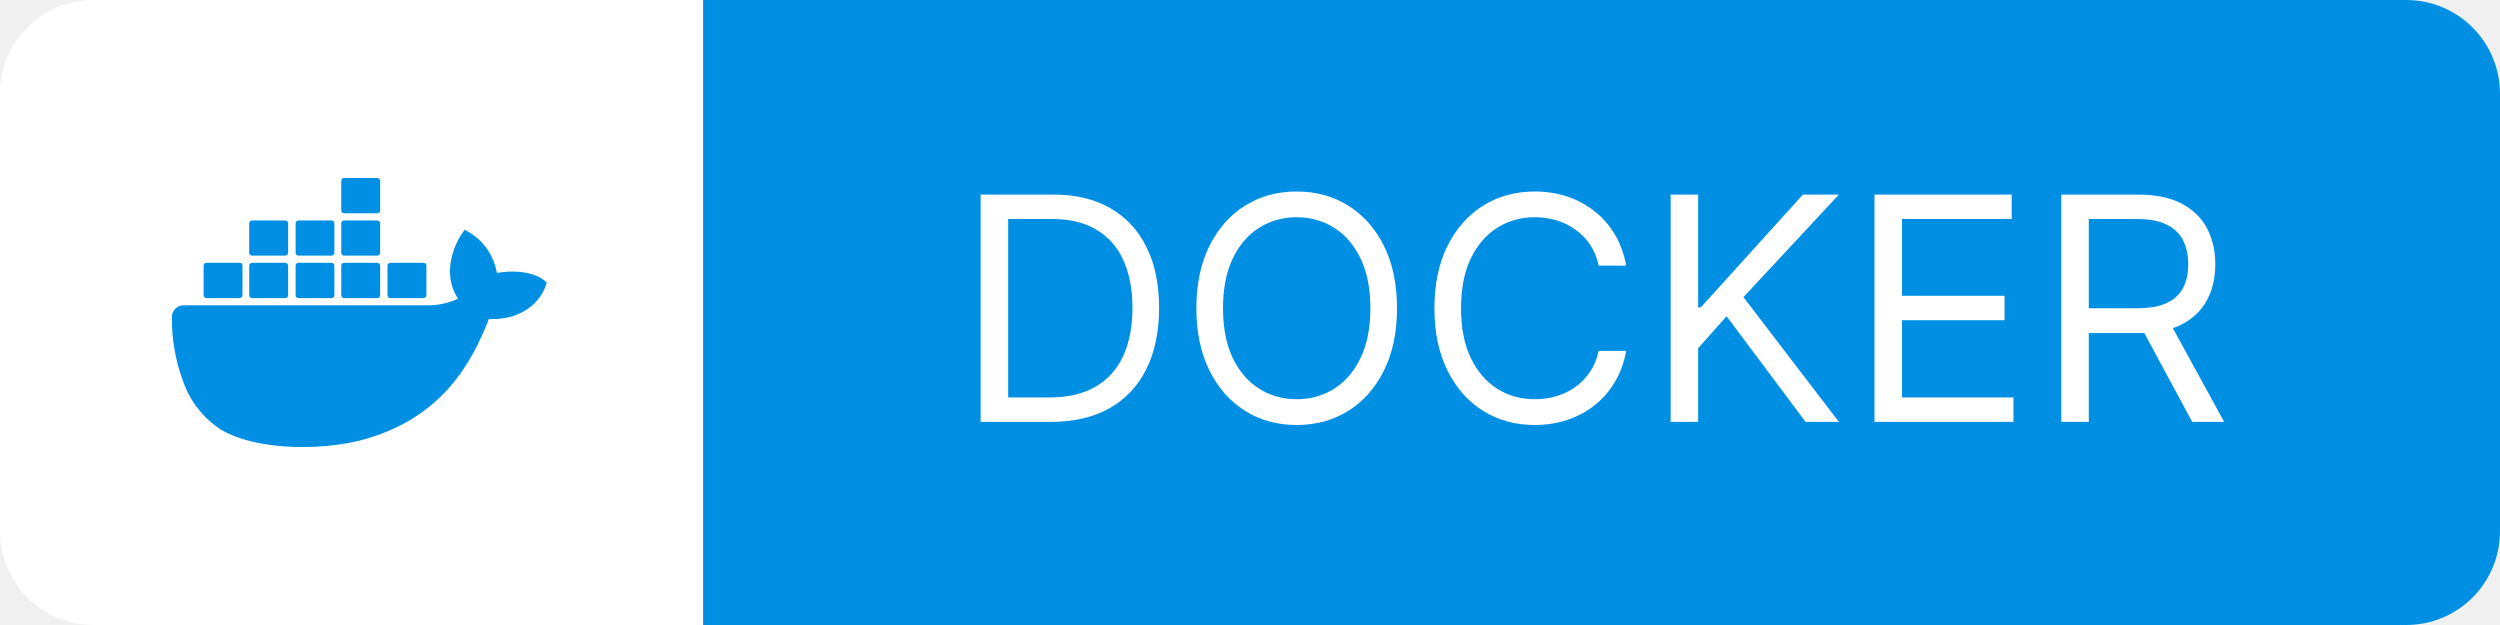
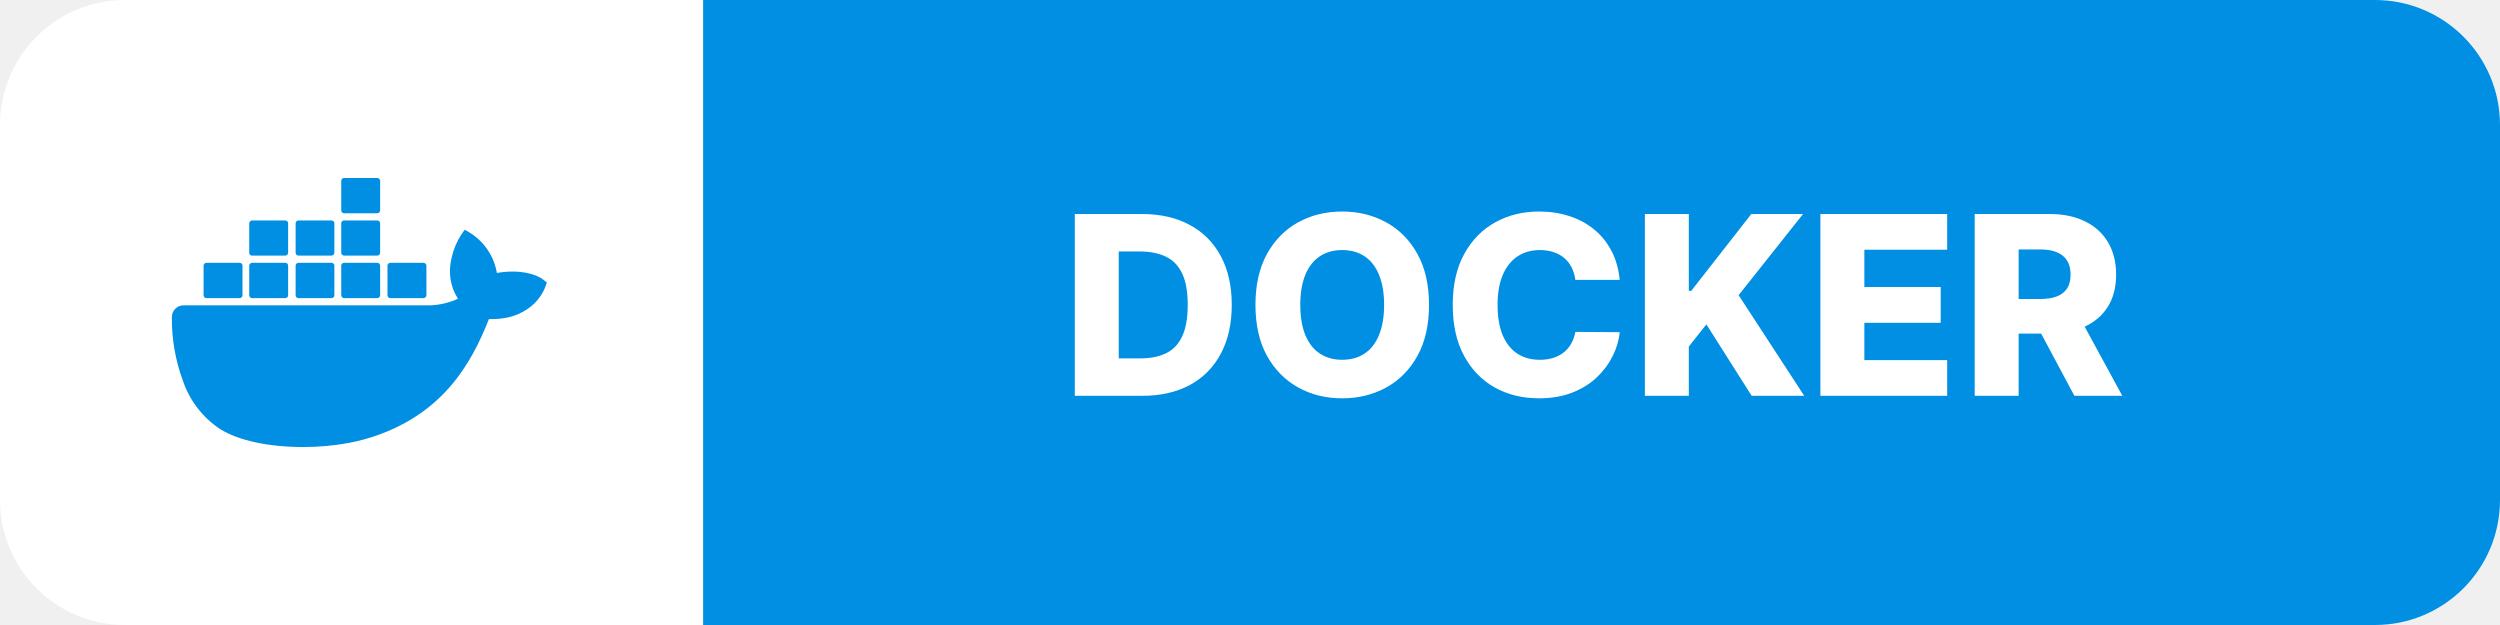
- <svg xmlns="http://www.w3.org/2000/svg" width="160" height="40" viewBox="0 0 160 40" fill="none">
-   <rect width="160" height="40" rx="6" fill="white" />
-   <path d="M45 0H154C157.314 0 160 2.686 160 6V34C160 37.314 157.314 40 154 40H45V0Z" fill="#008FE2" />
-   <path d="M67.25 27H62.761V12.454H67.449C68.86 12.454 70.067 12.746 71.071 13.328C72.075 13.906 72.844 14.737 73.379 15.821C73.914 16.901 74.182 18.193 74.182 19.699C74.182 21.214 73.912 22.518 73.372 23.612C72.832 24.701 72.046 25.539 71.014 26.126C69.982 26.709 68.727 27 67.25 27ZM64.523 25.438H67.136C68.339 25.438 69.336 25.206 70.126 24.741C70.917 24.277 71.507 23.617 71.895 22.76C72.283 21.903 72.477 20.883 72.477 19.699C72.477 18.525 72.285 17.514 71.902 16.666C71.519 15.814 70.945 15.161 70.183 14.706C69.421 14.247 68.472 14.017 67.335 14.017H64.523V25.438ZM89.409 19.727C89.409 21.261 89.132 22.587 88.578 23.704C88.024 24.822 87.264 25.684 86.298 26.29C85.332 26.896 84.229 27.199 82.989 27.199C81.748 27.199 80.645 26.896 79.679 26.29C78.713 25.684 77.953 24.822 77.399 23.704C76.845 22.587 76.568 21.261 76.568 19.727C76.568 18.193 76.845 16.867 77.399 15.75C77.953 14.633 78.713 13.771 79.679 13.165C80.645 12.559 81.748 12.256 82.989 12.256C84.229 12.256 85.332 12.559 86.298 13.165C87.264 13.771 88.024 14.633 88.578 15.75C89.132 16.867 89.409 18.193 89.409 19.727ZM87.704 19.727C87.704 18.468 87.494 17.405 87.072 16.538C86.656 15.672 86.09 15.016 85.375 14.571C84.665 14.126 83.869 13.903 82.989 13.903C82.108 13.903 81.31 14.126 80.595 14.571C79.885 15.016 79.319 15.672 78.898 16.538C78.481 17.405 78.273 18.468 78.273 19.727C78.273 20.987 78.481 22.05 78.898 22.916C79.319 23.783 79.885 24.438 80.595 24.884C81.31 25.329 82.108 25.551 82.989 25.551C83.869 25.551 84.665 25.329 85.375 24.884C86.09 24.438 86.656 23.783 87.072 22.916C87.494 22.05 87.704 20.987 87.704 19.727ZM104.075 17H102.314C102.21 16.493 102.027 16.048 101.767 15.665C101.511 15.281 101.199 14.959 100.83 14.699C100.465 14.434 100.06 14.235 99.615 14.102C99.17 13.97 98.706 13.903 98.223 13.903C97.342 13.903 96.544 14.126 95.829 14.571C95.119 15.016 94.553 15.672 94.132 16.538C93.715 17.405 93.507 18.468 93.507 19.727C93.507 20.987 93.715 22.05 94.132 22.916C94.553 23.783 95.119 24.438 95.829 24.884C96.544 25.329 97.342 25.551 98.223 25.551C98.706 25.551 99.17 25.485 99.615 25.352C100.06 25.22 100.465 25.023 100.83 24.763C101.199 24.498 101.511 24.173 101.767 23.79C102.027 23.401 102.21 22.956 102.314 22.454H104.075C103.943 23.198 103.701 23.863 103.351 24.45C103 25.037 102.565 25.537 102.044 25.949C101.523 26.356 100.938 26.666 100.29 26.879C99.646 27.092 98.957 27.199 98.223 27.199C96.983 27.199 95.879 26.896 94.913 26.29C93.947 25.684 93.188 24.822 92.633 23.704C92.079 22.587 91.803 21.261 91.803 19.727C91.803 18.193 92.079 16.867 92.633 15.75C93.188 14.633 93.947 13.771 94.913 13.165C95.879 12.559 96.983 12.256 98.223 12.256C98.957 12.256 99.646 12.362 100.29 12.575C100.938 12.788 101.523 13.101 102.044 13.513C102.565 13.92 103 14.417 103.351 15.004C103.701 15.587 103.943 16.252 104.075 17ZM106.922 27V12.454H108.683V19.671H108.853L115.387 12.454H117.689L111.581 19.017L117.689 27H115.558L110.501 20.239L108.683 22.284V27H106.922ZM119.968 27V12.454H128.747V14.017H121.73V18.932H128.292V20.494H121.73V25.438H128.86V27H119.968ZM131.922 27V12.454H136.836C137.973 12.454 138.905 12.649 139.635 13.037C140.364 13.421 140.904 13.948 141.254 14.621C141.604 15.293 141.779 16.058 141.779 16.915C141.779 17.772 141.604 18.532 141.254 19.195C140.904 19.858 140.366 20.378 139.642 20.757C138.917 21.131 137.992 21.318 136.865 21.318H132.887V19.727H136.808C137.584 19.727 138.209 19.614 138.683 19.386C139.161 19.159 139.507 18.837 139.72 18.421C139.938 17.999 140.047 17.497 140.047 16.915C140.047 16.332 139.938 15.823 139.72 15.388C139.502 14.952 139.154 14.616 138.676 14.379C138.198 14.138 137.565 14.017 136.779 14.017H133.683V27H131.922ZM138.768 20.466L142.348 27H140.302L136.779 20.466H138.768Z" fill="white" />
-   <g clip-path="url(#clip0_0_1)">
-     <path d="M24.98 19.08H27.1C27.125 19.08 27.15 19.075 27.173 19.066C27.196 19.056 27.217 19.042 27.234 19.024C27.252 19.007 27.266 18.986 27.276 18.963C27.285 18.94 27.29 18.915 27.29 18.89V17.01C27.29 16.985 27.285 16.96 27.276 16.937C27.266 16.914 27.252 16.893 27.234 16.876C27.217 16.858 27.196 16.844 27.173 16.834C27.15 16.825 27.125 16.82 27.1 16.82H24.98C24.932 16.82 24.887 16.839 24.853 16.873C24.819 16.907 24.8 16.952 24.8 17V18.9C24.8 19 24.88 19.08 24.98 19.08ZM22.03 13.65H24.15C24.199 13.647 24.244 13.626 24.278 13.591C24.311 13.556 24.33 13.509 24.33 13.46V11.57C24.328 11.523 24.308 11.479 24.275 11.445C24.241 11.412 24.197 11.392 24.15 11.39H22.03C22.006 11.389 21.981 11.392 21.958 11.401C21.935 11.409 21.914 11.422 21.896 11.439C21.878 11.456 21.864 11.476 21.855 11.499C21.845 11.521 21.84 11.546 21.84 11.57V13.47C21.84 13.57 21.93 13.65 22.03 13.65ZM22.03 16.36H24.15C24.197 16.358 24.241 16.338 24.275 16.305C24.308 16.271 24.328 16.227 24.33 16.18V14.29C24.328 14.243 24.308 14.199 24.275 14.165C24.241 14.132 24.197 14.112 24.15 14.11H22.03C22.006 14.109 21.981 14.112 21.958 14.121C21.935 14.129 21.914 14.142 21.896 14.159C21.878 14.176 21.864 14.196 21.855 14.219C21.845 14.241 21.84 14.265 21.84 14.29V16.18C21.84 16.28 21.93 16.36 22.03 16.36ZM19.1 16.36H21.22C21.267 16.358 21.311 16.338 21.345 16.305C21.378 16.271 21.398 16.227 21.4 16.18V14.29C21.4 14.242 21.381 14.197 21.347 14.163C21.314 14.129 21.268 14.11 21.22 14.11H19.1C19.052 14.11 19.006 14.129 18.973 14.163C18.939 14.197 18.92 14.242 18.92 14.29V16.18C18.92 16.28 19 16.36 19.1 16.36ZM16.14 16.36H18.25C18.299 16.36 18.346 16.341 18.381 16.308C18.416 16.274 18.437 16.229 18.44 16.18V14.29C18.44 14.265 18.435 14.241 18.425 14.219C18.416 14.196 18.402 14.176 18.384 14.159C18.366 14.142 18.345 14.129 18.322 14.121C18.299 14.112 18.274 14.109 18.25 14.11H16.14C16.091 14.11 16.044 14.129 16.009 14.162C15.974 14.196 15.953 14.241 15.95 14.29V16.18C15.95 16.28 16.03 16.36 16.14 16.36ZM22.03 19.08H24.15C24.199 19.077 24.244 19.056 24.278 19.021C24.311 18.986 24.33 18.939 24.33 18.89V17.01C24.33 16.961 24.311 16.914 24.278 16.879C24.244 16.844 24.199 16.823 24.15 16.82H22.03C22.006 16.819 21.981 16.822 21.958 16.831C21.935 16.839 21.914 16.852 21.896 16.869C21.878 16.886 21.864 16.906 21.855 16.929C21.845 16.951 21.84 16.976 21.84 17V18.9C21.84 19 21.93 19.08 22.03 19.08ZM19.1 19.08H21.22C21.244 19.08 21.269 19.075 21.291 19.065C21.314 19.056 21.334 19.042 21.351 19.024C21.368 19.006 21.381 18.985 21.389 18.962C21.398 18.939 21.401 18.915 21.4 18.89V17.01C21.401 16.985 21.398 16.961 21.389 16.938C21.381 16.915 21.368 16.894 21.351 16.876C21.334 16.858 21.314 16.844 21.291 16.835C21.269 16.825 21.244 16.82 21.22 16.82H19.1C19.052 16.82 19.006 16.839 18.973 16.873C18.939 16.907 18.92 16.952 18.92 17V18.9C18.92 19 19 19.08 19.1 19.08ZM16.14 19.08H18.25C18.275 19.081 18.301 19.078 18.324 19.069C18.348 19.059 18.37 19.046 18.388 19.028C18.405 19.01 18.419 18.988 18.428 18.964C18.438 18.941 18.441 18.915 18.44 18.89V17.01C18.441 16.985 18.438 16.961 18.429 16.938C18.421 16.915 18.408 16.894 18.391 16.876C18.374 16.858 18.354 16.844 18.331 16.835C18.309 16.825 18.285 16.82 18.26 16.82H16.14C16.09 16.82 16.041 16.84 16.006 16.876C15.97 16.911 15.95 16.96 15.95 17.01V18.89C15.95 18.99 16.03 19.08 16.14 19.08ZM13.22 19.08H15.34C15.364 19.08 15.389 19.075 15.411 19.065C15.434 19.056 15.454 19.042 15.471 19.024C15.488 19.006 15.501 18.985 15.509 18.962C15.518 18.939 15.521 18.915 15.52 18.89V17.01C15.521 16.985 15.518 16.961 15.509 16.938C15.501 16.915 15.488 16.894 15.471 16.876C15.454 16.858 15.434 16.844 15.411 16.835C15.389 16.825 15.364 16.82 15.34 16.82H13.22C13.195 16.819 13.171 16.822 13.148 16.831C13.125 16.839 13.104 16.852 13.086 16.869C13.068 16.886 13.054 16.906 13.045 16.929C13.035 16.951 13.03 16.976 13.03 17V18.9C13.03 19 13.11 19.08 13.22 19.08ZM34.76 17.89C34.7 17.84 34.09 17.38 32.81 17.38C32.47 17.38 32.13 17.41 31.8 17.47C31.711 16.944 31.512 16.444 31.216 16C30.919 15.557 30.532 15.182 30.08 14.9L29.74 14.7L29.51 15.03C29.23 15.469 29.028 15.953 28.91 16.46C28.67 17.43 28.81 18.34 29.31 19.12C28.759 19.371 28.165 19.514 27.56 19.54H11.76C11.661 19.539 11.562 19.557 11.47 19.594C11.378 19.631 11.294 19.686 11.223 19.756C11.152 19.826 11.096 19.909 11.058 20.001C11.02 20.092 11 20.191 11 20.29C10.984 21.675 11.222 23.05 11.7 24.35C12.129 25.629 12.973 26.728 14.1 27.47C15.28 28.2 17.2 28.61 19.38 28.61C20.36 28.61 21.34 28.53 22.31 28.35C23.652 28.099 24.944 27.626 26.13 26.95C27.109 26.385 27.99 25.666 28.74 24.82C29.99 23.4 30.74 21.82 31.29 20.42H31.52C32.89 20.42 33.73 19.87 34.2 19.42C34.5 19.12 34.75 18.76 34.9 18.36L35 18.08L34.76 17.89Z" fill="#008FE2" />
+ <svg xmlns="http://www.w3.org/2000/svg" width="120" height="30" viewBox="0 0 120 30" fill="none">
+   <rect width="120" height="30" rx="6" fill="white" />
+   <path d="M33.75 0H114C117.314 0 120 2.686 120 6V24C120 27.314 117.314 30 114 30H33.75V0Z" fill="#008FE2" />
+   <path d="M54.816 19H51.59V10.273H54.812C55.701 10.273 56.467 10.447 57.109 10.797C57.754 11.143 58.251 11.643 58.6 12.297C58.95 12.947 59.124 13.726 59.124 14.632C59.124 15.541 58.95 16.322 58.6 16.976C58.254 17.629 57.758 18.131 57.113 18.48C56.468 18.827 55.702 19 54.816 19ZM53.7 17.202H54.735C55.224 17.202 55.637 17.119 55.975 16.954C56.316 16.787 56.573 16.516 56.746 16.141C56.923 15.763 57.011 15.26 57.011 14.632C57.011 14.004 56.923 13.504 56.746 13.132C56.57 12.757 56.31 12.487 55.967 12.322C55.626 12.155 55.205 12.071 54.705 12.071H53.7V17.202ZM68.593 14.636C68.593 15.597 68.408 16.41 68.039 17.078C67.67 17.746 67.17 18.253 66.539 18.599C65.911 18.946 65.207 19.119 64.425 19.119C63.641 19.119 62.935 18.945 62.307 18.595C61.68 18.246 61.181 17.739 60.812 17.074C60.445 16.406 60.262 15.594 60.262 14.636C60.262 13.676 60.445 12.862 60.812 12.195C61.181 11.527 61.68 11.02 62.307 10.673C62.935 10.327 63.641 10.153 64.425 10.153C65.207 10.153 65.911 10.327 66.539 10.673C67.17 11.02 67.67 11.527 68.039 12.195C68.408 12.862 68.593 13.676 68.593 14.636ZM66.437 14.636C66.437 14.068 66.356 13.588 66.194 13.196C66.035 12.804 65.805 12.507 65.504 12.305C65.205 12.104 64.846 12.003 64.425 12.003C64.008 12.003 63.648 12.104 63.347 12.305C63.046 12.507 62.815 12.804 62.653 13.196C62.494 13.588 62.414 14.068 62.414 14.636C62.414 15.204 62.494 15.685 62.653 16.077C62.815 16.469 63.046 16.766 63.347 16.967C63.648 17.169 64.008 17.27 64.425 17.27C64.846 17.27 65.205 17.169 65.504 16.967C65.805 16.766 66.035 16.469 66.194 16.077C66.356 15.685 66.437 15.204 66.437 14.636ZM77.746 13.435H75.616C75.587 13.216 75.529 13.018 75.441 12.842C75.353 12.666 75.237 12.516 75.092 12.391C74.947 12.266 74.775 12.171 74.576 12.105C74.38 12.037 74.163 12.003 73.924 12.003C73.501 12.003 73.136 12.107 72.829 12.314C72.525 12.521 72.29 12.821 72.126 13.213C71.964 13.605 71.883 14.079 71.883 14.636C71.883 15.216 71.965 15.702 72.13 16.094C72.298 16.483 72.532 16.777 72.833 16.976C73.137 17.172 73.496 17.27 73.911 17.27C74.144 17.27 74.356 17.24 74.546 17.18C74.739 17.121 74.908 17.034 75.053 16.921C75.201 16.804 75.322 16.663 75.415 16.499C75.512 16.331 75.579 16.142 75.616 15.932L77.746 15.945C77.71 16.331 77.597 16.712 77.41 17.087C77.225 17.462 76.971 17.804 76.647 18.114C76.323 18.421 75.928 18.665 75.462 18.847C74.999 19.028 74.468 19.119 73.869 19.119C73.079 19.119 72.371 18.946 71.746 18.599C71.124 18.25 70.633 17.741 70.272 17.074C69.911 16.406 69.731 15.594 69.731 14.636C69.731 13.676 69.914 12.862 70.281 12.195C70.647 11.527 71.143 11.02 71.768 10.673C72.393 10.327 73.093 10.153 73.869 10.153C74.397 10.153 74.886 10.227 75.335 10.375C75.783 10.52 76.178 10.733 76.519 11.014C76.86 11.293 77.137 11.635 77.35 12.041C77.563 12.447 77.695 12.912 77.746 13.435ZM78.954 19V10.273H81.063V13.963H81.178L84.063 10.273H86.547L83.454 14.168L86.603 19H84.08L81.907 15.57L81.063 16.635V19H78.954ZM87.379 19V10.273H93.465V11.986H89.489V13.776H93.153V15.493H89.489V17.287H93.465V19H87.379ZM94.785 19V10.273H98.391C99.044 10.273 99.608 10.391 100.082 10.626C100.56 10.859 100.928 11.195 101.186 11.632C101.445 12.067 101.574 12.582 101.574 13.179C101.574 13.784 101.442 14.298 101.178 14.722C100.913 15.142 100.538 15.463 100.053 15.685C99.567 15.903 98.992 16.013 98.327 16.013H96.047V14.351H97.935C98.253 14.351 98.519 14.31 98.731 14.227C98.947 14.142 99.111 14.014 99.222 13.844C99.332 13.671 99.388 13.449 99.388 13.179C99.388 12.909 99.332 12.686 99.222 12.51C99.111 12.331 98.947 12.197 98.731 12.109C98.516 12.018 98.25 11.973 97.935 11.973H96.895V19H94.785ZM99.699 15.011L101.872 19H99.571L97.44 15.011H99.699Z" fill="white" />
+   <g clip-path="url(#clip0_5_3)">
+     <path d="M18.735 14.31H20.325C20.344 14.31 20.362 14.306 20.38 14.299C20.397 14.292 20.413 14.281 20.426 14.268C20.439 14.255 20.45 14.239 20.457 14.222C20.464 14.205 20.468 14.186 20.468 14.168V12.758C20.468 12.739 20.464 12.72 20.457 12.703C20.45 12.686 20.439 12.67 20.426 12.657C20.413 12.643 20.397 12.633 20.38 12.626C20.362 12.619 20.344 12.615 20.325 12.615H18.735C18.699 12.615 18.665 12.629 18.64 12.655C18.614 12.68 18.6 12.714 18.6 12.75V14.175C18.6 14.25 18.66 14.31 18.735 14.31ZM16.523 10.238H18.113C18.149 10.236 18.183 10.22 18.208 10.193C18.234 10.167 18.247 10.132 18.247 10.095V8.678C18.246 8.642 18.231 8.609 18.206 8.584C18.181 8.559 18.148 8.544 18.113 8.543H16.523C16.504 8.541 16.486 8.544 16.468 8.551C16.451 8.557 16.436 8.567 16.422 8.579C16.409 8.592 16.398 8.607 16.391 8.624C16.384 8.641 16.38 8.659 16.38 8.678V10.102C16.38 10.178 16.448 10.238 16.523 10.238ZM16.523 12.27H18.113C18.148 12.268 18.181 12.253 18.206 12.229C18.231 12.204 18.246 12.17 18.247 12.135V10.717C18.246 10.682 18.231 10.649 18.206 10.624C18.181 10.599 18.148 10.584 18.113 10.582H16.523C16.504 10.582 16.486 10.584 16.468 10.591C16.451 10.597 16.436 10.607 16.422 10.619C16.409 10.632 16.398 10.647 16.391 10.664C16.384 10.681 16.38 10.699 16.38 10.717V12.135C16.38 12.21 16.448 12.27 16.523 12.27ZM14.325 12.27H15.915C15.95 12.268 15.983 12.253 16.008 12.229C16.033 12.204 16.048 12.17 16.05 12.135V10.717C16.05 10.682 16.036 10.647 16.011 10.622C15.985 10.597 15.951 10.582 15.915 10.582H14.325C14.289 10.582 14.255 10.597 14.229 10.622C14.204 10.647 14.19 10.682 14.19 10.717V12.135C14.19 12.21 14.25 12.27 14.325 12.27ZM12.105 12.27H13.688C13.724 12.27 13.759 12.256 13.786 12.231C13.812 12.206 13.828 12.171 13.83 12.135V10.717C13.83 10.699 13.826 10.681 13.819 10.664C13.812 10.647 13.801 10.632 13.788 10.619C13.774 10.607 13.759 10.597 13.742 10.591C13.724 10.584 13.706 10.582 13.688 10.582H12.105C12.069 10.582 12.033 10.596 12.007 10.622C11.98 10.647 11.964 10.681 11.963 10.717V12.135C11.963 12.21 12.023 12.27 12.105 12.27ZM16.523 14.31H18.113C18.149 14.308 18.183 14.292 18.208 14.266C18.234 14.239 18.247 14.204 18.247 14.168V12.758C18.247 12.721 18.234 12.686 18.208 12.659C18.183 12.633 18.149 12.617 18.113 12.615H16.523C16.504 12.614 16.486 12.617 16.468 12.623C16.451 12.629 16.436 12.639 16.422 12.652C16.409 12.664 16.398 12.68 16.391 12.697C16.384 12.713 16.38 12.732 16.38 12.75V14.175C16.38 14.25 16.448 14.31 16.523 14.31ZM14.325 14.31H15.915C15.933 14.31 15.952 14.306 15.968 14.299C15.985 14.292 16.001 14.281 16.013 14.268C16.026 14.255 16.036 14.239 16.042 14.222C16.048 14.204 16.051 14.186 16.05 14.168V12.758C16.051 12.739 16.048 12.721 16.042 12.704C16.036 12.686 16.026 12.671 16.013 12.657C16.001 12.644 15.985 12.633 15.968 12.626C15.952 12.619 15.933 12.615 15.915 12.615H14.325C14.289 12.615 14.255 12.629 14.229 12.655C14.204 12.68 14.19 12.714 14.19 12.75V14.175C14.19 14.25 14.25 14.31 14.325 14.31ZM12.105 14.31H13.688C13.707 14.311 13.726 14.308 13.743 14.301C13.761 14.295 13.777 14.284 13.791 14.271C13.804 14.257 13.815 14.241 13.821 14.223C13.828 14.206 13.831 14.187 13.83 14.168V12.758C13.831 12.739 13.828 12.721 13.822 12.704C13.816 12.686 13.806 12.671 13.793 12.657C13.781 12.644 13.765 12.633 13.748 12.626C13.732 12.619 13.713 12.615 13.695 12.615H12.105C12.067 12.615 12.031 12.63 12.004 12.657C11.977 12.684 11.963 12.72 11.963 12.758V14.168C11.963 14.242 12.023 14.31 12.105 14.31ZM9.915 14.31H11.505C11.523 14.31 11.542 14.306 11.558 14.299C11.575 14.292 11.591 14.281 11.603 14.268C11.616 14.255 11.626 14.239 11.632 14.222C11.638 14.204 11.641 14.186 11.64 14.168V12.758C11.641 12.739 11.638 12.721 11.632 12.704C11.626 12.686 11.616 12.671 11.603 12.657C11.591 12.644 11.575 12.633 11.558 12.626C11.542 12.619 11.523 12.615 11.505 12.615H9.915C9.897 12.614 9.878 12.617 9.861 12.623C9.844 12.629 9.828 12.639 9.815 12.652C9.801 12.664 9.791 12.68 9.783 12.697C9.776 12.713 9.772 12.732 9.772 12.75V14.175C9.772 14.25 9.832 14.31 9.915 14.31ZM26.07 13.418C26.025 13.38 25.567 13.035 24.608 13.035C24.352 13.035 24.098 13.057 23.85 13.102C23.784 12.708 23.634 12.333 23.412 12C23.189 11.668 22.899 11.387 22.56 11.175L22.305 11.025L22.133 11.273C21.923 11.602 21.771 11.965 21.683 12.345C21.503 13.072 21.608 13.755 21.983 14.34C21.569 14.529 21.124 14.636 20.67 14.655H8.82C8.745 14.654 8.672 14.668 8.602 14.696C8.533 14.723 8.47 14.765 8.417 14.817C8.364 14.869 8.322 14.932 8.294 15.001C8.265 15.069 8.25 15.143 8.25 15.217C8.238 16.256 8.416 17.288 8.775 18.262C9.096 19.222 9.73 20.046 10.575 20.602C11.46 21.15 12.9 21.457 14.535 21.457C15.27 21.457 16.005 21.398 16.733 21.262C17.739 21.075 18.708 20.72 19.598 20.212C20.332 19.789 20.993 19.249 21.555 18.615C22.492 17.55 23.055 16.365 23.468 15.315H23.64C24.668 15.315 25.297 14.902 25.65 14.565C25.875 14.34 26.062 14.07 26.175 13.77L26.25 13.56L26.07 13.418Z" fill="#008FE2" />
  </g>
  <defs>
-     <clipPath id="clip0_0_1">
-       <rect width="24" height="24" fill="white" transform="translate(11 8)" />
+     <clipPath id="clip0_5_3">
+       <rect width="18" height="18" fill="white" transform="translate(8.25 6)" />
    </clipPath>
  </defs>
</svg>
